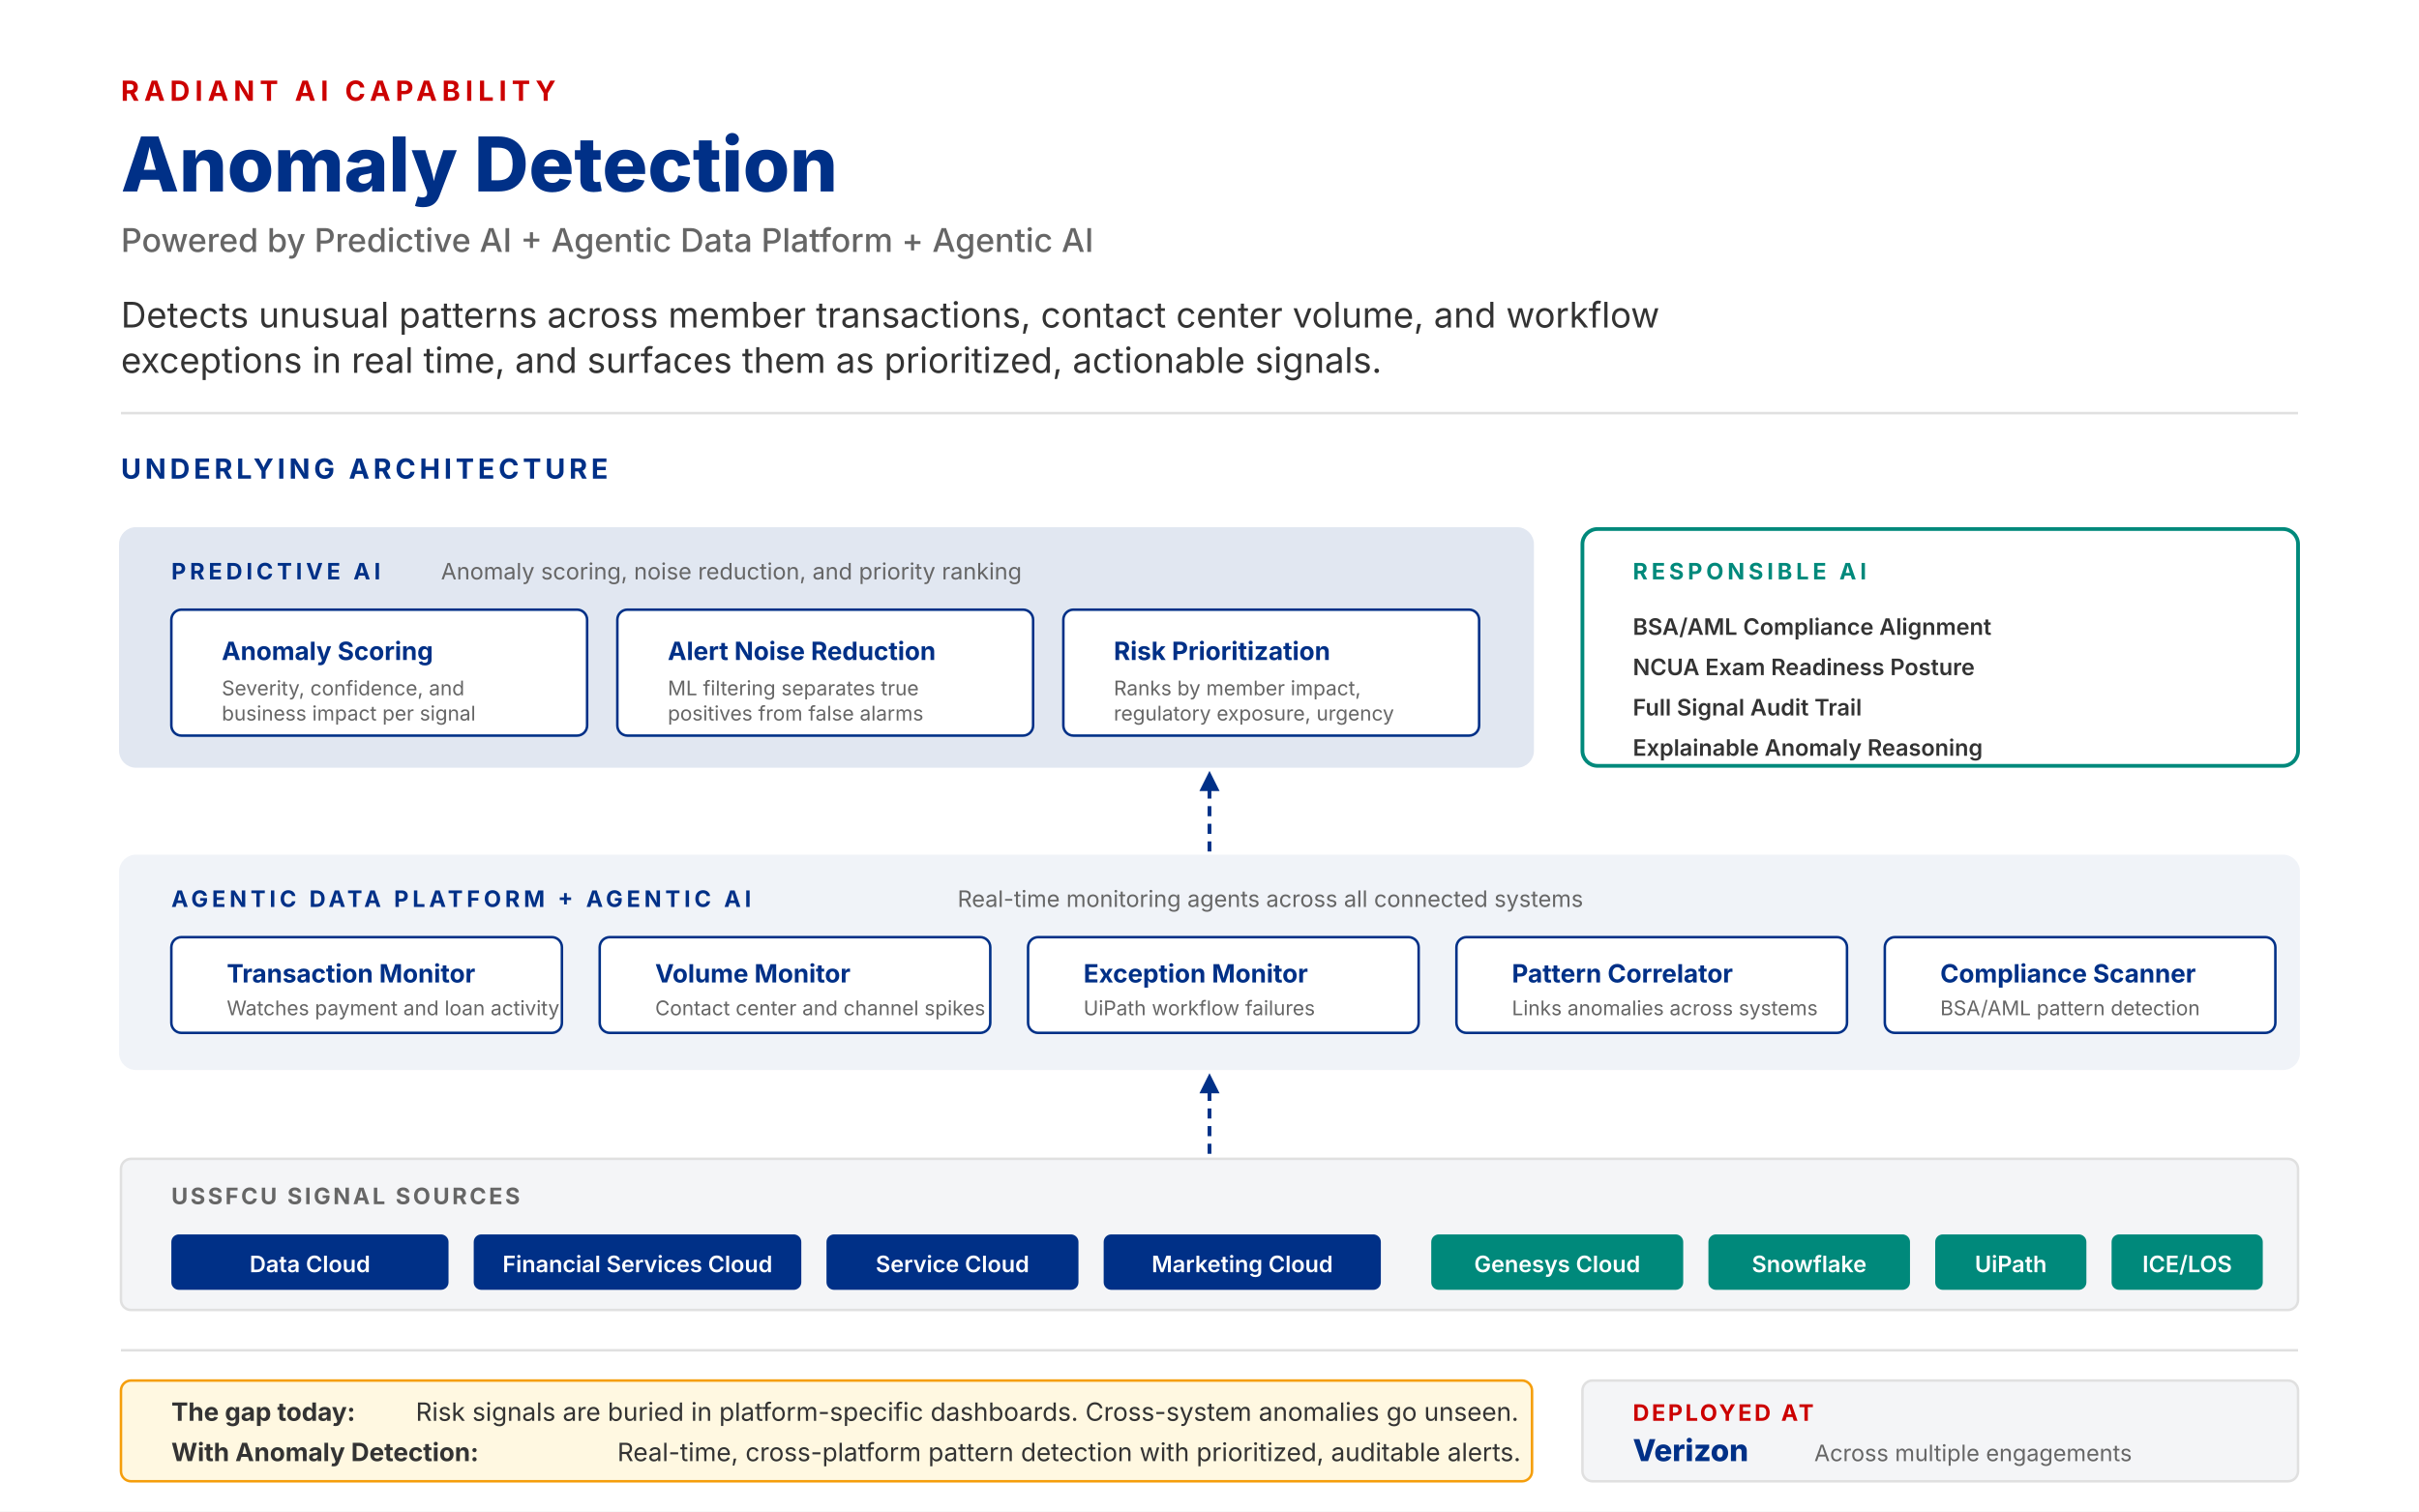
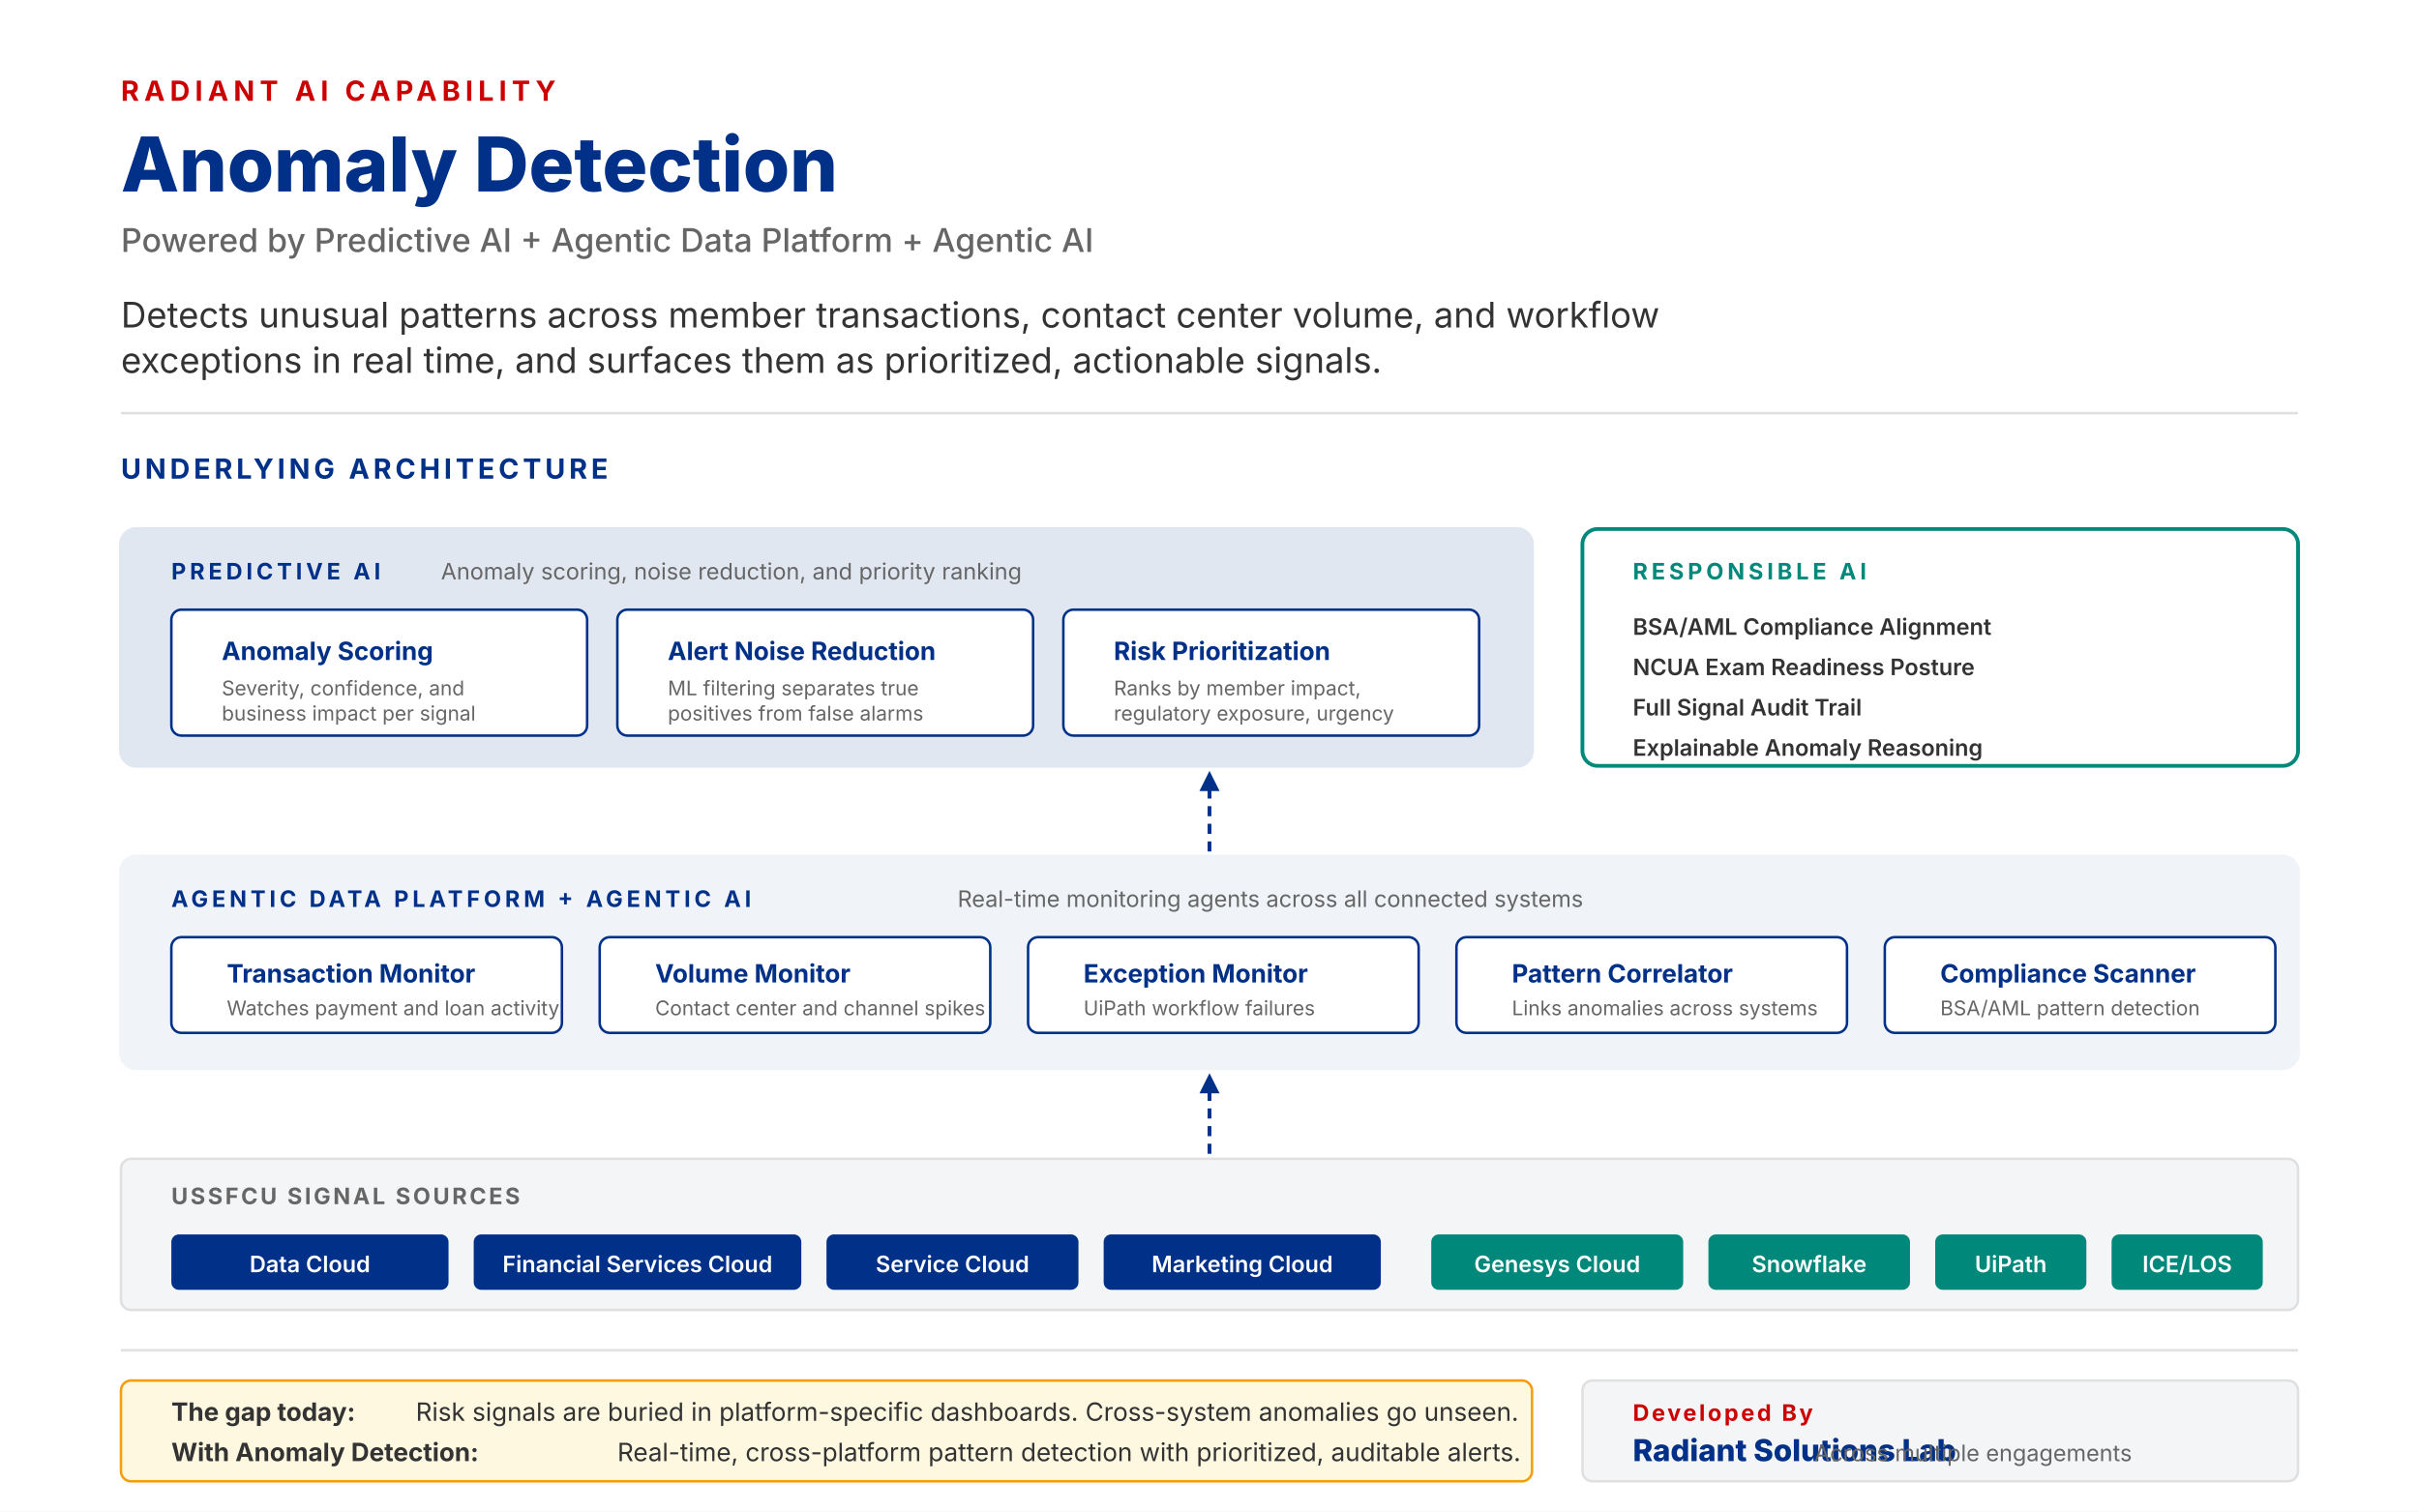
<svg xmlns="http://www.w3.org/2000/svg" viewBox="0 0 960 600" font-family="Inter, Helvetica, Arial, sans-serif">
  <rect width="960" height="600" fill="#FFFFFF" />
  <text x="48" y="40" font-size="11" fill="#CC0000" font-weight="700" letter-spacing="2">RADIANT AI CAPABILITY</text>
  <text x="48" y="76" font-size="30" fill="#003087" font-weight="800">Anomaly Detection</text>
  <text x="48" y="100" font-size="13" fill="#666666" font-weight="500">Powered by Predictive AI + Agentic Data Platform + Agentic AI</text>
  <text x="48" y="130" font-size="14" fill="#333333" font-weight="400">Detects unusual patterns across member transactions, contact center volume, and workflow</text>
  <text x="48" y="148" font-size="14" fill="#333333" font-weight="400">exceptions in real time, and surfaces them as prioritized, actionable signals.</text>
  <line x1="48" y1="164" x2="912" y2="164" stroke="#E0E0E0" stroke-width="1" />
  <text x="48" y="190" font-size="11" fill="#003087" font-weight="700" letter-spacing="1.5">UNDERLYING ARCHITECTURE</text>
  <rect x="48" y="460" width="864" height="60" rx="4" fill="#F4F5F7" stroke="#E0E0E0" stroke-width="1" />
  <text x="68" y="478" font-size="9" fill="#666666" font-weight="700" letter-spacing="1">USSFCU SIGNAL SOURCES</text>
  <rect x="68" y="490" width="110" height="22" rx="3" fill="#003087" />
  <text x="123" y="505" text-anchor="middle" font-size="9" fill="white" font-weight="600">Data Cloud</text>
  <rect x="188" y="490" width="130" height="22" rx="3" fill="#003087" />
  <text x="253" y="505" text-anchor="middle" font-size="9" fill="white" font-weight="600">Financial Services Cloud</text>
  <rect x="328" y="490" width="100" height="22" rx="3" fill="#003087" />
  <text x="378" y="505" text-anchor="middle" font-size="9" fill="white" font-weight="600">Service Cloud</text>
  <rect x="438" y="490" width="110" height="22" rx="3" fill="#003087" />
  <text x="493" y="505" text-anchor="middle" font-size="9" fill="white" font-weight="600">Marketing Cloud</text>
  <rect x="568" y="490" width="100" height="22" rx="3" fill="#00897B" />
  <text x="618" y="505" text-anchor="middle" font-size="9" fill="white" font-weight="600">Genesys Cloud</text>
  <rect x="678" y="490" width="80" height="22" rx="3" fill="#00897B" />
  <text x="718" y="505" text-anchor="middle" font-size="9" fill="white" font-weight="600">Snowflake</text>
  <rect x="768" y="490" width="60" height="22" rx="3" fill="#00897B" />
  <text x="798" y="505" text-anchor="middle" font-size="9" fill="white" font-weight="600">UiPath</text>
  <rect x="838" y="490" width="60" height="22" rx="3" fill="#00897B" />
  <text x="868" y="505" text-anchor="middle" font-size="9" fill="white" font-weight="600">ICE/LOS</text>
  <line x1="480" y1="458" x2="480" y2="432" stroke="#003087" stroke-width="1.5" stroke-dasharray="4,3" />
  <polygon points="476,434 480,426 484,434" fill="#003087" />
  <rect x="48" y="340" width="864" height="84" rx="6" fill="#003087" opacity="0.06" stroke="#003087" stroke-width="1.5" />
  <text x="68" y="360" font-size="9" fill="#003087" font-weight="700" letter-spacing="1.5">AGENTIC DATA PLATFORM + AGENTIC AI</text>
  <text x="380" y="360" font-size="9" fill="#666666" font-weight="400">Real-time monitoring agents across all connected systems</text>
  <rect x="68" y="372" width="155" height="38" rx="4" fill="white" stroke="#003087" stroke-width="1" />
  <text x="90" y="390" font-size="10" fill="#003087" font-weight="700">Transaction Monitor</text>
  <text x="90" y="403" font-size="8" fill="#666666">Watches payment and loan activity</text>
  <rect x="238" y="372" width="155" height="38" rx="4" fill="white" stroke="#003087" stroke-width="1" />
  <text x="260" y="390" font-size="10" fill="#003087" font-weight="700">Volume Monitor</text>
  <text x="260" y="403" font-size="8" fill="#666666">Contact center and channel spikes</text>
  <rect x="408" y="372" width="155" height="38" rx="4" fill="white" stroke="#003087" stroke-width="1" />
  <text x="430" y="390" font-size="10" fill="#003087" font-weight="700">Exception Monitor</text>
  <text x="430" y="403" font-size="8" fill="#666666">UiPath workflow failures</text>
  <rect x="578" y="372" width="155" height="38" rx="4" fill="white" stroke="#003087" stroke-width="1" />
  <text x="600" y="390" font-size="10" fill="#003087" font-weight="700">Pattern Correlator</text>
  <text x="600" y="403" font-size="8" fill="#666666">Links anomalies across systems</text>
  <rect x="748" y="372" width="155" height="38" rx="4" fill="white" stroke="#003087" stroke-width="1" />
  <text x="770" y="390" font-size="10" fill="#003087" font-weight="700">Compliance Scanner</text>
  <text x="770" y="403" font-size="8" fill="#666666">BSA/AML pattern detection</text>
  <line x1="480" y1="338" x2="480" y2="312" stroke="#003087" stroke-width="1.5" stroke-dasharray="4,3" />
  <polygon points="476,314 480,306 484,314" fill="#003087" />
  <rect x="48" y="210" width="560" height="94" rx="6" fill="#003087" opacity="0.12" stroke="#003087" stroke-width="1.5" />
  <text x="68" y="230" font-size="9" fill="#003087" font-weight="700" letter-spacing="1.5">PREDICTIVE AI</text>
  <text x="175" y="230" font-size="9" fill="#666666" font-weight="400">Anomaly scoring, noise reduction, and priority ranking</text>
  <rect x="68" y="242" width="165" height="50" rx="4" fill="white" stroke="#003087" stroke-width="1" />
  <text x="88" y="262" font-size="10" fill="#003087" font-weight="700">Anomaly Scoring</text>
  <text x="88" y="276" font-size="8" fill="#666666">Severity, confidence, and</text>
  <text x="88" y="286" font-size="8" fill="#666666">business impact per signal</text>
  <rect x="245" y="242" width="165" height="50" rx="4" fill="white" stroke="#003087" stroke-width="1" />
  <text x="265" y="262" font-size="10" fill="#003087" font-weight="700">Alert Noise Reduction</text>
  <text x="265" y="276" font-size="8" fill="#666666">ML filtering separates true</text>
  <text x="265" y="286" font-size="8" fill="#666666">positives from false alarms</text>
  <rect x="422" y="242" width="165" height="50" rx="4" fill="white" stroke="#003087" stroke-width="1" />
  <text x="442" y="262" font-size="10" fill="#003087" font-weight="700">Risk Prioritization</text>
  <text x="442" y="276" font-size="8" fill="#666666">Ranks by member impact,</text>
  <text x="442" y="286" font-size="8" fill="#666666">regulatory exposure, urgency</text>
  <rect x="628" y="210" width="284" height="94" rx="6" fill="white" stroke="#00897B" stroke-width="1.5" />
  <text x="648" y="230" font-size="9" fill="#00897B" font-weight="700" letter-spacing="1.5">RESPONSIBLE AI</text>
  <text x="648" y="252" font-size="9" fill="#333333" font-weight="600">BSA/AML Compliance Alignment</text>
  <text x="648" y="268" font-size="9" fill="#333333" font-weight="600">NCUA Exam Readiness Posture</text>
  <text x="648" y="284" font-size="9" fill="#333333" font-weight="600">Full Signal Audit Trail</text>
  <text x="648" y="300" font-size="9" fill="#333333" font-weight="600">Explainable Anomaly Reasoning</text>
  <line x1="48" y1="536" x2="912" y2="536" stroke="#E0E0E0" stroke-width="1" />
  <rect x="48" y="548" width="560" height="40" rx="4" fill="#FFF8E1" stroke="#F59E0B" stroke-width="1" />
  <text x="68" y="564" font-size="10" fill="#333333" font-weight="700">The gap today:</text>
  <text x="165" y="564" font-size="10" fill="#333333" font-weight="400">Risk signals are buried in platform-specific dashboards. Cross-system anomalies go unseen.</text>
  <text x="68" y="580" font-size="10" fill="#333333" font-weight="700">With Anomaly Detection:</text>
  <text x="245" y="580" font-size="10" fill="#333333" font-weight="400">Real-time, cross-platform pattern detection with prioritized, auditable alerts.</text>
  <rect x="628" y="548" width="284" height="40" rx="4" fill="#F4F5F7" stroke="#E0E0E0" stroke-width="1" />
-   <text x="648" y="564" font-size="9" fill="#CC0000" font-weight="700" letter-spacing="1">DEPLOYED AT</text>
-   <text x="648" y="580" font-size="12" fill="#003087" font-weight="800">Verizon</text>
+   <text x="648" y="564" font-size="9" fill="#CC0000" font-weight="700" letter-spacing="1">Developed By</text>
+   <text x="648" y="580" font-size="12" fill="#003087" font-weight="800">Radiant Solutions Lab</text>
  <text x="720" y="580" font-size="9" fill="#666666" font-weight="400">Across multiple engagements</text>
</svg>
